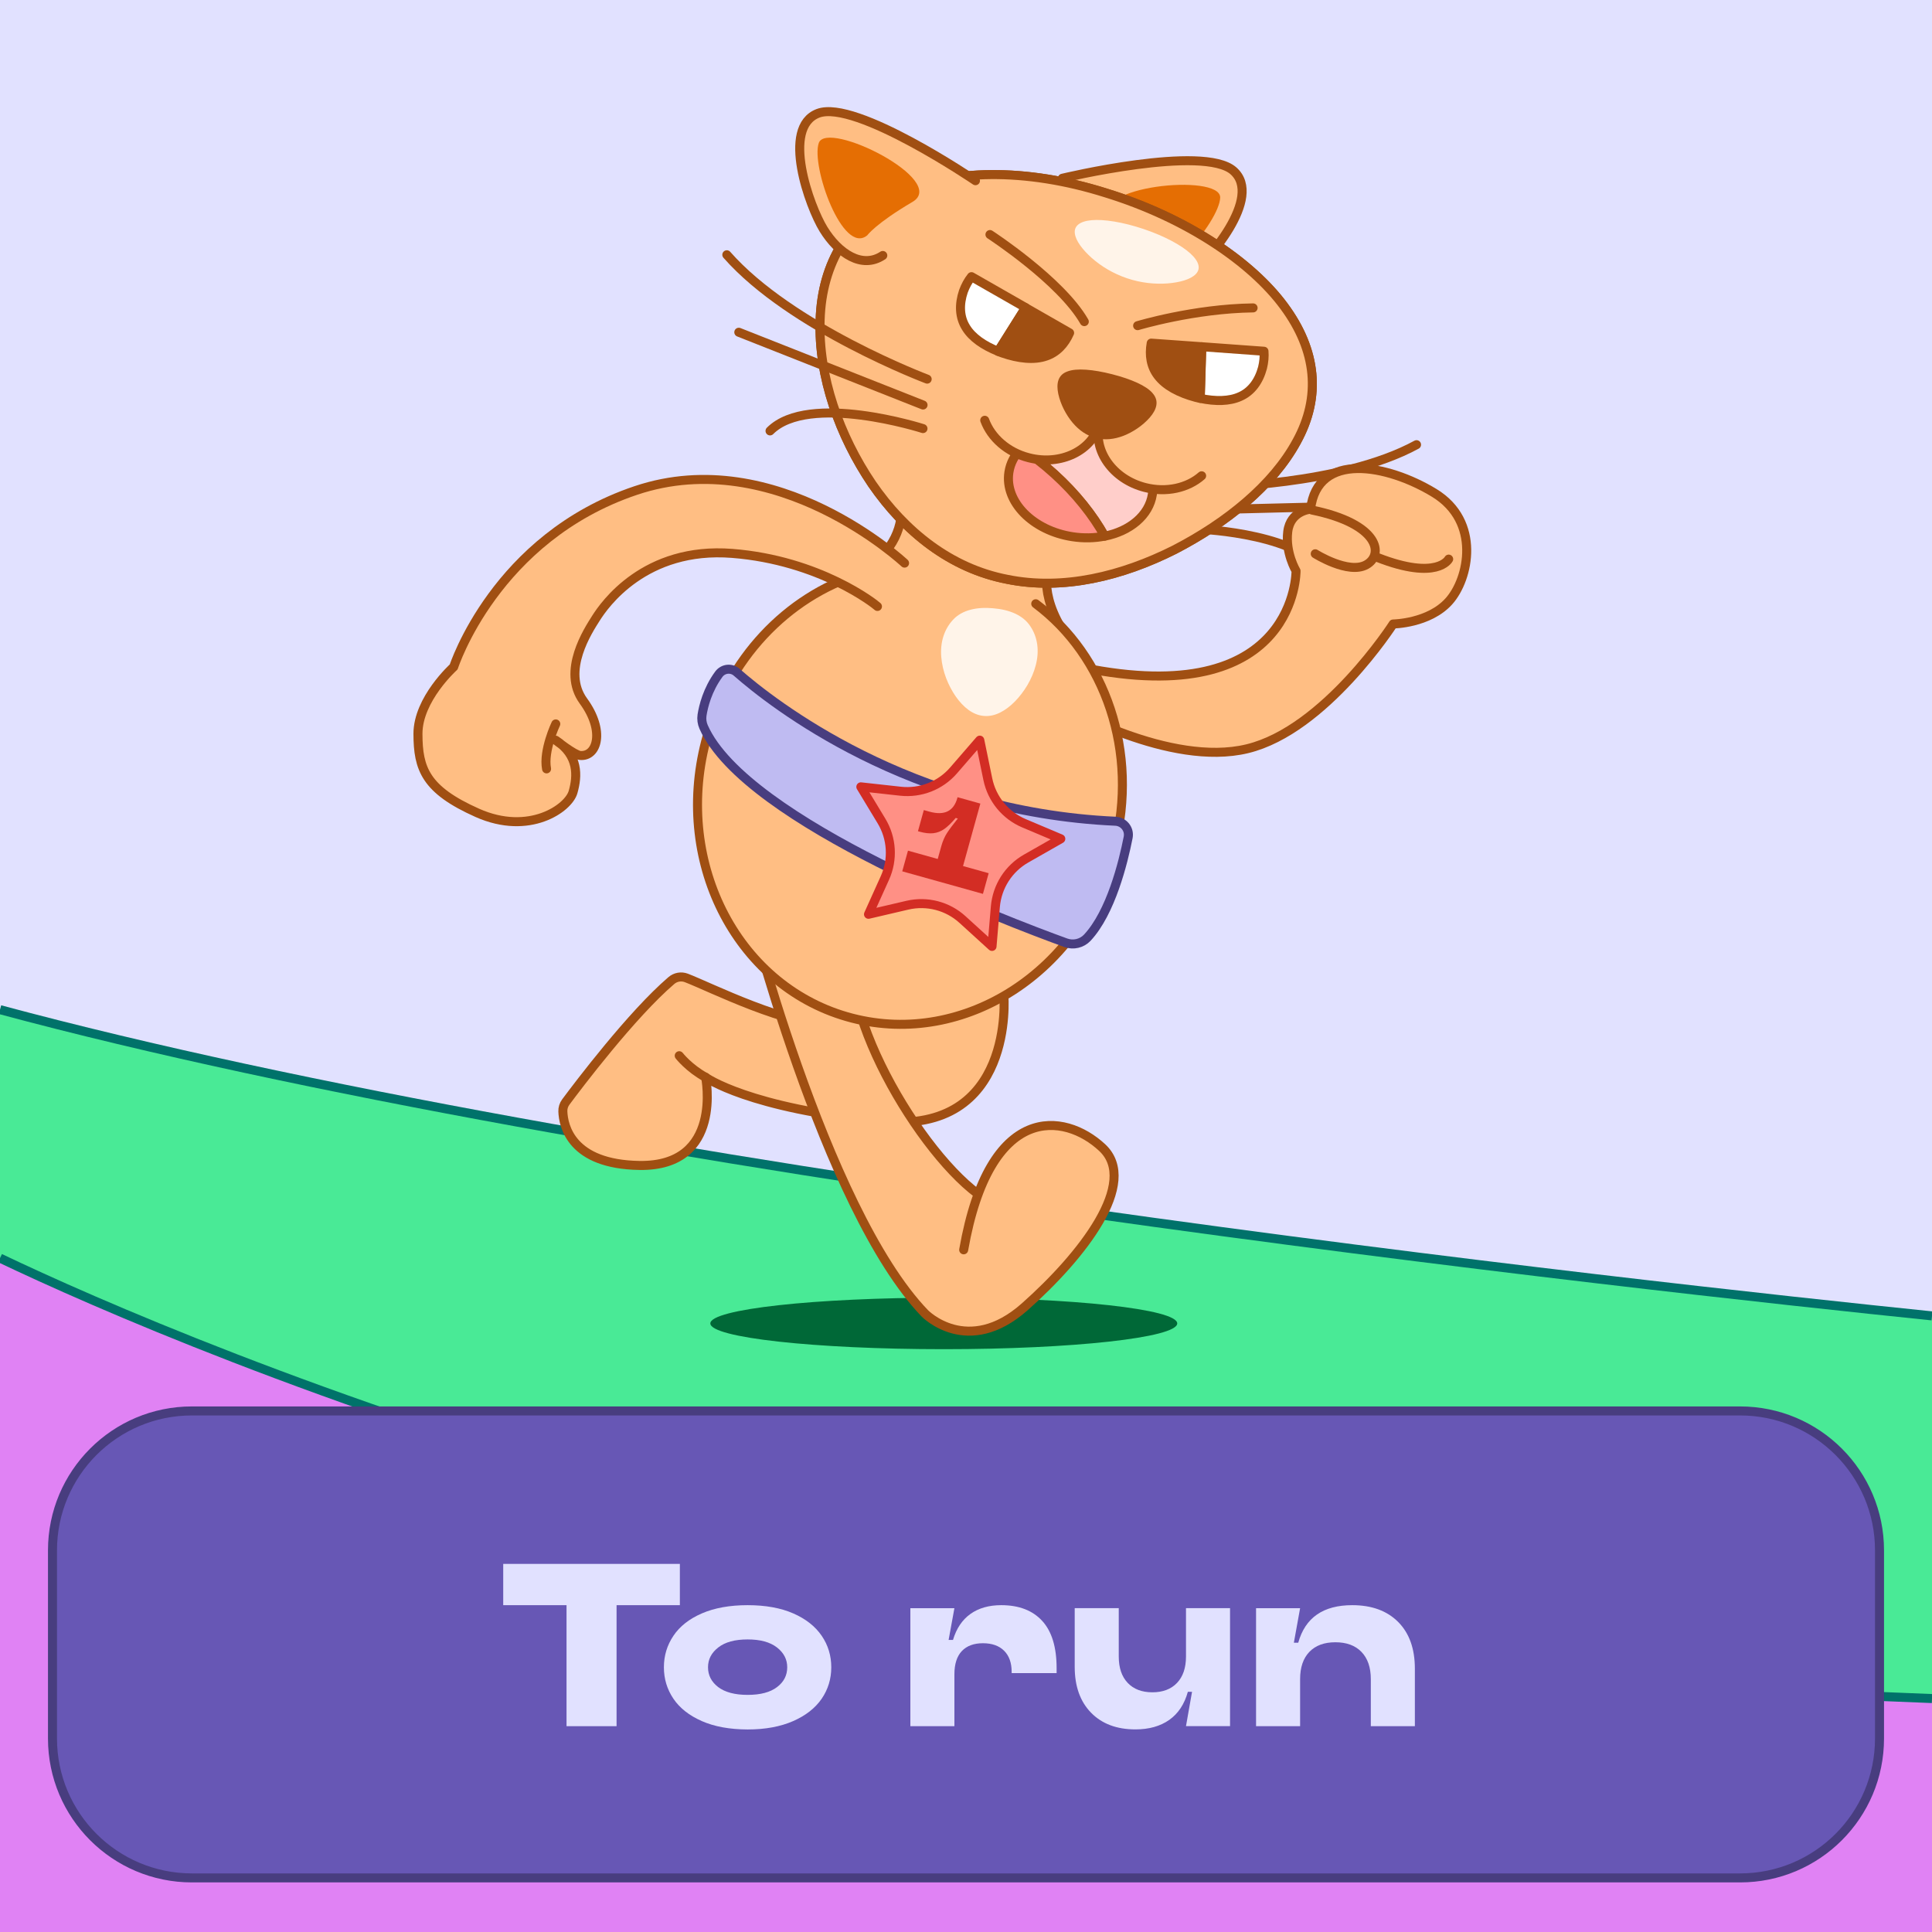
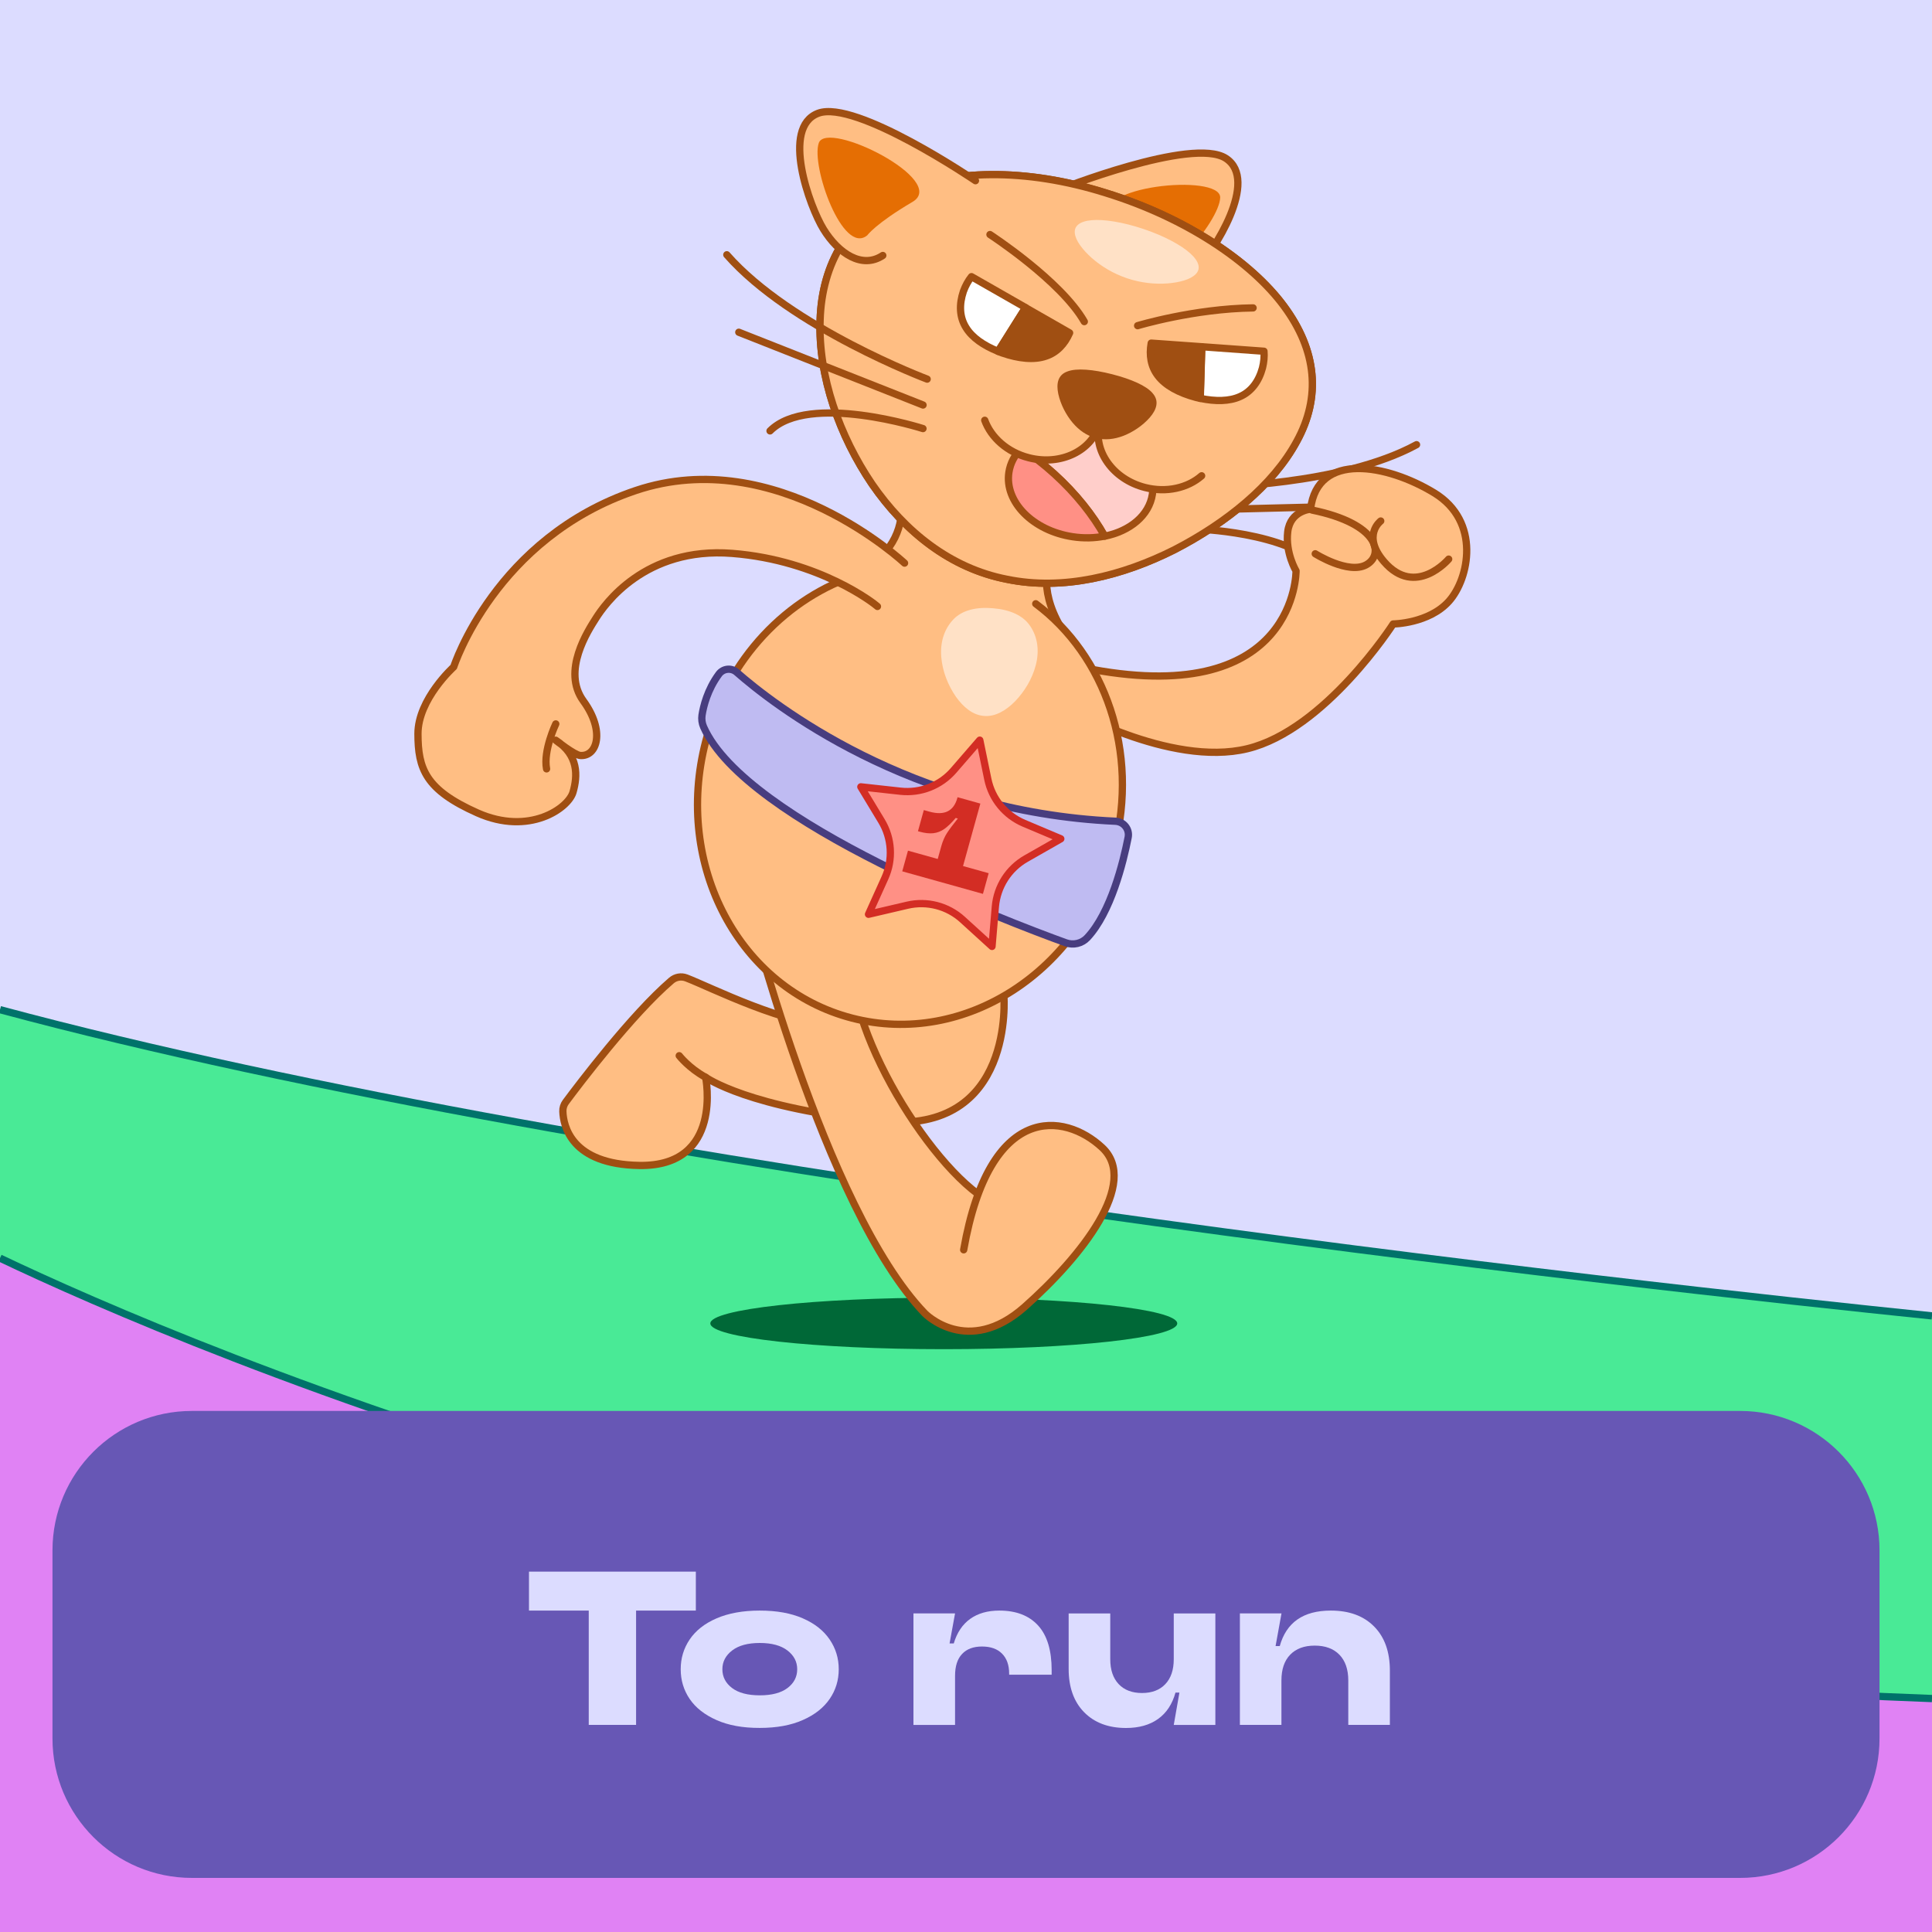
<svg xmlns="http://www.w3.org/2000/svg" version="1.1" id="Layer_1" x="0px" y="0px" viewBox="0 0 3000 3000" style="enable-background:new 0 0 3000 3000;" xml:space="preserve">
  <style type="text/css">
- 	.st0{fill:#E1E1FF;}
+ 	.st0{fill:#DCDCFF;}
	.st1{fill:#E082F4;}
	.st2{fill:#49EA96;}
- 	.st3{fill:none;stroke:#00726A;stroke-width:14;stroke-miterlimit:10;}
+ 	.st3{fill:none;stroke:#00726A;stroke-width:11.294;stroke-miterlimit:10;}
	.st4{fill:#006837;}
- 	.st5{fill:#FFBE83;stroke:#A04F12;stroke-width:14;stroke-linecap:round;stroke-linejoin:round;stroke-miterlimit:10;}
- 	.st6{fill:#6757B5;stroke:#483D7F;stroke-width:14;stroke-miterlimit:10;}
+ 	.st5{fill:#FFBE83;stroke:#A04F12;stroke-width:11.294;stroke-linecap:round;stroke-linejoin:round;stroke-miterlimit:10;}
+ 	.st6{fill:#6757B5;}
	.st7{opacity:0;fill:#FFE5D4;}
- 	.st8{fill:none;stroke:#A04F12;stroke-width:14;stroke-linecap:round;stroke-linejoin:round;stroke-miterlimit:10;}
+ 	.st8{fill:none;stroke:#A04F12;stroke-width:11.294;stroke-linecap:round;stroke-linejoin:round;stroke-miterlimit:10;}
	.st9{fill:#E56E03;}
- 	.st10{fill:#FFF4E9;}
- 	.st11{fill:#FFFFFF;stroke:#A04F12;stroke-width:14;stroke-linecap:round;stroke-linejoin:round;stroke-miterlimit:10;}
- 	.st12{fill:#A04F12;stroke:#A04F12;stroke-width:14;stroke-linecap:round;stroke-linejoin:round;stroke-miterlimit:10;}
- 	.st13{fill:#FFCECA;stroke:#A04F12;stroke-width:14;stroke-linecap:round;stroke-linejoin:round;stroke-miterlimit:10;}
- 	.st14{fill:#FF9085;stroke:#A04F12;stroke-width:14;stroke-linecap:round;stroke-linejoin:round;stroke-miterlimit:10;}
- 	.st15{fill:#A04F12;}
- 	.st16{fill:#BFBBF2;stroke:#483D7F;stroke-width:14;stroke-miterlimit:10;}
- 	.st17{fill:#FF9085;stroke:#D32D24;stroke-width:14;stroke-linecap:round;stroke-linejoin:round;stroke-miterlimit:10;}
- 	.st18{fill:#D32D24;}
+ 	.st10{opacity:0.65;}
+ 	.st11{fill:#FFF4E9;}
+ 	.st12{fill:#FFFFFF;stroke:#A04F12;stroke-width:11.294;stroke-linecap:round;stroke-linejoin:round;stroke-miterlimit:10;}
+ 	.st13{fill:#A04F12;stroke:#A04F12;stroke-width:11.294;stroke-linecap:round;stroke-linejoin:round;stroke-miterlimit:10;}
+ 	.st14{fill:#FFCECA;stroke:#A04F12;stroke-width:11.294;stroke-linecap:round;stroke-linejoin:round;stroke-miterlimit:10;}
+ 	.st15{fill:#FF9085;stroke:#A04F12;stroke-width:11.294;stroke-linecap:round;stroke-linejoin:round;stroke-miterlimit:10;}
+ 	.st16{fill:#A04F12;}
+ 	.st17{fill:#BFBBF2;stroke:#483D7F;stroke-width:11.294;stroke-miterlimit:10;}
+ 	.st18{fill:#FF9085;stroke:#D32D24;stroke-width:11.294;stroke-linecap:round;stroke-linejoin:round;stroke-miterlimit:10;}
+ 	.st19{fill:#D32D24;}
</style>
  <path class="st0" d="M3000,0H0v1567.8c939.6,252.8,2554.2,429.8,3000,475.5V0z" />
  <path class="st1" d="M0,3000h3000v-362.4C1414.9,2580.4,281.4,2087.8,0,1953.6V3000z" />
  <path class="st2" d="M0,1567.8v385.9c281.4,134.2,1414.9,626.7,3000,683.9v-594.3C2554.2,1997.6,939.6,1820.6,0,1567.8z" />
  <g>
    <path class="st3" d="M0,1953.6c281.4,134.2,1414.9,626.7,3000,683.9" />
    <path class="st3" d="M3000,2043.3c-445.8-45.8-2060.4-222.7-3000-475.5" />
  </g>
  <ellipse class="st4" cx="1465.5" cy="2055" rx="362.5" ry="40" />
  <g>
    <path class="st5" d="M1558.8,1546c0,0,18.1,215.5-189.3,195.3s-273.8-68.5-273.8-68.5s28.2,138.9-102.7,136.9   c-105.9-1.6-118.2-61.2-119-83.9c-0.2-5.2,1.4-10.3,4.5-14.5c19.6-26.4,102.5-136,164-188.7c6.4-5.5,15.3-7.1,23.2-4.1   c36.5,13.9,159.6,76.4,230.9,73.1c86.6-4,125.3-122.1,125.3-122.1L1558.8,1546z" />
    <path class="st5" d="M1496.4,1940.7c40.3-229.5,156.6-213.2,215-158.8c58.4,54.4-31.7,168.9-120.3,247.4   c-88.6,78.5-155,10.1-155,10.1c-157.1-163.1-277.9-646.4-277.9-646.4s200.7,5,177.4,44.3c-57.2,96.1,82.4,342.3,183.1,416.8" />
    <path class="st5" d="M1054.7,1639.3c0,0,15.1,19.4,41,33.5" />
  </g>
  <path class="st6" d="M2702,2916H298c-119.5,0-216.5-96.9-216.5-216.5v-292.1c0-119.5,96.9-216.5,216.5-216.5H2702  c119.5,0,216.5,96.9,216.5,216.5v292.1C2918.5,2819.1,2821.6,2916,2702,2916z" />
  <path class="st5" d="M1460.4,1048l221-28c-120.4-134.9-10.8-204.7-10.8-204.7l-140.4-36.4l-0.8-0.2L1389,742.2  c0,0,61.8,114.3-109,173.7l179.6,131.9l-0.1,0.3l0.5-0.1l0.4,0.3L1460.4,1048z" />
  <path class="st7" d="M1247.6,1320.9c-20.1,14.4-40.2,51.7-3.9,116.2c36.3,64.4,124.5,153.6,162.1,120  C1458.8,1509.8,1316.3,1271.6,1247.6,1320.9z" />
  <g>
    <g>
      <g>
        <path class="st8" d="M1882.6,756.2c0,0,199.7-1.8,317-65.7" />
        <line class="st8" x1="2147.5" y1="784.7" x2="1875.7" y2="791.5" />
        <path class="st8" d="M1864.7,821.9c0,0,164.3,6.7,196,75.2" />
      </g>
-       <path class="st5" d="M1649.6,276.8c0,0,218.9-52.6,265.6-11.6c46.6,41-39,140.4-71.4,165.4c-35.1,27-78.1,37-100.5,5.6" />
+       <path class="st5" d="M1642.4,295.2c0,0,209.2-83.3,261.2-49.3s-18.6,144.5-47.1,173.9c-30.9,31.7-72,47.8-98.7,19.9" />
      <path class="st9" d="M1773.5,414.2c0,0-5.7-21.6-47.2-73.1c-41.6-51.5,169.2-73,168.4-34.3    C1893.7,344.6,1797.8,457.8,1773.5,414.2z" />
      <g>
        <g>
-           <path class="st5" d="M2013.7,685.2c-37.1,68.7-109.7,126.9-190,168.4c-80.9,40.7-172.6,63.8-260,45.9      c-87.7-17-158.5-73.8-209.6-148c-50.2-74.2-83.7-166.7-80.6-254.8c2.6-88.2,45.2-158.7,123.3-196.2      c77-37.7,195.4-40.4,320.4-0.9c125.2,38.6,226,107.2,276.4,175.6C2045,544.5,2051.4,616.5,2013.7,685.2z" />
-           <path class="st5" d="M2013.7,685.2c-37.1,68.7-109.7,126.9-190,168.4c-80.9,40.7-172.6,63.8-260,45.9      c-87.7-17-158.5-73.8-209.6-148c-50.2-74.2-83.7-166.7-80.6-254.8c2.6-88.2,45.2-158.7,123.3-196.2      c77-37.7,195.4-40.4,320.4-0.9c125.2,38.6,226,107.2,276.4,175.6C2045,544.5,2051.4,616.5,2013.7,685.2z" />
+           <path class="st5" d="M2013.7,685.2c-37.1,68.7-109.7,126.9-190,168.4c-80.9,40.7-172.6,63.9-260.1,45.9      c-87.7-17-158.5-73.8-209.6-148c-50.2-74.2-83.7-166.8-80.5-254.8c2.7-88.2,45.2-158.7,123.3-196.2      c77-37.7,195.4-40.3,320.4-0.9c125.1,38.7,226,107.3,276.4,175.6C2045,544.5,2051.4,616.5,2013.7,685.2z" />
+           <path class="st5" d="M2013.7,685.2c-37.1,68.7-109.7,126.9-190,168.4c-80.9,40.7-172.6,63.9-260.1,45.9      c-87.7-17-158.5-73.8-209.6-148c-50.2-74.2-83.7-166.8-80.5-254.8c2.7-88.2,45.2-158.7,123.3-196.2      c77-37.7,195.4-40.3,320.4-0.9c125.1,38.7,226,107.3,276.4,175.6C2045,544.5,2051.4,616.5,2013.7,685.2z" />
        </g>
      </g>
-       <g>
-         <path class="st10" d="M1856.7,425.7c-8.1,8.3-24.9,12.9-43.8,14.4c-19.1,1.4-41-0.6-62.8-8c-21.8-7.3-40.5-18.9-54.9-31.6     c-14.1-12.6-24.8-26.5-26.2-38c-1.5-11.5,7.4-18.9,26.1-20.6c18.5-1.7,48.3,2.8,80.6,13.7c32.3,10.8,58.8,25.3,72.5,37.8     C1862.3,406.2,1864.9,417.4,1856.7,425.7z" />
+       <g class="st10">
+         <path class="st11" d="M1856.7,425.7c-8.1,8.3-24.9,12.9-43.8,14.4c-19.1,1.4-41-0.6-62.8-8c-21.8-7.3-40.5-18.9-54.9-31.6     c-14.1-12.6-24.8-26.5-26.2-38c-1.5-11.5,7.4-18.9,26.1-20.6c18.5-1.7,48.3,2.8,80.6,13.7c32.3,10.8,58.8,25.3,72.5,37.8     C1862.3,406.2,1864.9,417.4,1856.7,425.7z" />
      </g>
      <g>
        <g>
          <g>
-             <path class="st11" d="M1508.5,429.6c-5.2,6.5-9.3,14.1-12.5,22.7c-6.9,20.4-6.3,40.2,4.2,56.7c9.4,15.2,27,27.5,49.6,36.5       l42.7-67.9L1508.5,429.6z" />
-             <path class="st12" d="M1624.2,553c16.8-5.6,29-18.6,36.7-36.1l-68.3-39.1l-42.7,67.9c2.1,0.8,4.2,1.7,6.4,2.4       C1581.9,557,1605.9,559.4,1624.2,553z" />
+             <path class="st12" d="M1508.5,429.6c-5.2,6.5-9.3,14.1-12.5,22.7c-6.9,20.4-6.3,40.2,4.2,56.7c9.4,15.2,27,27.5,49.6,36.5       l42.7-67.9L1508.5,429.6z" />
+             <path class="st13" d="M1624.2,553c16.8-5.6,29-18.6,36.7-36.1l-68.3-39.1l-42.7,67.9c2.1,0.8,4.2,1.7,6.4,2.4       C1581.9,557,1605.9,559.4,1624.2,553z" />
          </g>
        </g>
      </g>
      <g>
        <g>
          <g>
-             <path class="st11" d="M1962.7,545.4c0.7,8.2-0.1,16.9-2.3,25.8c-5.6,20.8-17.2,36.9-35.1,44.7c-16.2,7.3-37.8,7.7-61.5,2.7       l2.4-80.2L1962.7,545.4z" />
-             <path class="st12" d="M1797.9,583.2c-10.8-14.1-13.7-31.6-10.3-50.4l78.4,5.6l-2.4,80.2c-2.2-0.5-4.4-1-6.6-1.5       C1830.8,610.1,1809.6,598.8,1797.9,583.2z" />
+             <path class="st12" d="M1962.7,545.4c0.7,8.2-0.1,16.9-2.3,25.8c-5.6,20.8-17.2,36.9-35.1,44.7c-16.2,7.3-37.8,7.7-61.5,2.7       l2.4-80.2L1962.7,545.4z" />
+             <path class="st13" d="M1797.9,583.2c-10.8-14.1-13.7-31.6-10.3-50.4l78.4,5.6l-2.4,80.2c-2.2-0.5-4.4-1-6.6-1.5       C1830.8,610.1,1809.6,598.8,1797.9,583.2z" />
          </g>
        </g>
      </g>
      <path class="st5" d="M1514.7,280.6c0,0-186.2-126.6-244.3-104.7s-13.2,145.1,8.3,180c23.2,37.7,59.9,62.2,92.1,40.8" />
      <path class="st9" d="M1346.8,365.3c0,0,13-18.2,70-51.7c57.1-33.5-132.5-128.1-145.4-91.6C1259,257.6,1308.6,397.4,1346.8,365.3z" />
      <g>
        <path class="st8" d="M1439.7,588.7c0,0-211.4-79.6-311.1-193.1" />
        <line class="st8" x1="1147.2" y1="515.9" x2="1433.3" y2="628.9" />
        <path class="st8" d="M1433.2,665.5c0,0-177.2-56.8-237.5,3.6" />
      </g>
      <g>
-         <path class="st13" d="M1690.7,667.6c-42.4-6.5-82,5.5-104.8,28.6c17.3,11.4,34.5,24.7,51.2,39.8c33.6,30.5,60.2,64,78.3,96.6     c39.1-7.8,69-32.2,74-65C1796.4,721.8,1752.2,677,1690.7,667.6z" />
-         <path class="st14" d="M1637.1,735.9c-16.6-15.1-33.9-28.4-51.2-39.8c-10.3,10.4-17.1,23-19.3,37.3c-7,45.8,37.2,90.6,98.7,100     c17.5,2.7,34.5,2.2,50-0.9C1697.3,800,1670.7,766.4,1637.1,735.9z" />
+         <path class="st14" d="M1690.7,667.6c-42.4-6.5-82,5.5-104.8,28.6c17.3,11.4,34.5,24.7,51.2,39.8c33.6,30.5,60.2,64,78.3,96.6     c39.1-7.8,69-32.2,74-65C1796.4,721.8,1752.2,677,1690.7,667.6z" />
+         <path class="st15" d="M1637.1,735.9c-16.6-15.1-33.9-28.4-51.2-39.8c-10.3,10.4-17.1,23-19.3,37.3c-7,45.8,37.2,90.6,98.7,100     c17.5,2.7,34.5,2.2,50-0.9C1697.3,800,1670.7,766.4,1637.1,735.9z" />
      </g>
      <path class="st5" d="M1537.2,364.2c0,0,110.1,71.6,146.5,135.2" />
      <path class="st5" d="M1766.5,505.7c0,0,87.2-26.4,179.3-27.6" />
      <g>
        <path class="st5" d="M1707.3,657.5c-10.8,42.2-60,66.1-109.8,53.3c-33.4-8.5-58.6-31.4-68.4-58.2" />
        <path class="st5" d="M1707.3,657.5c-10.8,42.2,20.8,86.8,70.7,99.5c33.4,8.5,66.5,0.6,87.9-18.2" />
      </g>
-       <path class="st15" d="M1643.3,611.7c3.7,16.7,12.2,32.6,22.1,44.5c10.1,12,21.9,20.2,36.2,24c14.3,3.6,28.6,2,43.2-3.6    c14.4-5.7,29.4-15.5,40.7-28.4c11.1-12.9,14.5-26,4.3-37.6c-9.6-11.6-33.5-22-62.9-29.5c-29.4-7.5-55.3-9.8-69.4-4.3    C1643,581.9,1639.8,595.1,1643.3,611.7z" />
+       <path class="st16" d="M1643.3,611.7c3.7,16.7,12.2,32.6,22.1,44.5c10.1,12,21.9,20.2,36.2,24c14.3,3.6,28.6,2,43.2-3.6    c14.4-5.7,29.4-15.5,40.7-28.4c11.1-12.9,14.5-26,4.3-37.6c-9.6-11.6-33.5-22-62.9-29.5c-29.4-7.5-55.3-9.8-69.4-4.3    C1643,581.9,1639.8,595.1,1643.3,611.7z" />
    </g>
  </g>
  <g>
-     <path class="st0" d="M957.5,2680.4h-77.8v-187.9h-98.3v-64.1h274.3v64.1h-98.3V2680.4z" />
-     <path class="st0" d="M1089.8,2672.5c-19.6-8.6-34.3-20.2-44.1-34.7c-9.8-14.5-14.8-30.8-14.8-48.8s4.9-34.3,14.8-49   c9.8-14.6,24.5-26.2,44.1-34.7c19.6-8.5,43.3-12.8,71.1-12.8c27.8,0,51.5,4.3,70.9,12.8c19.4,8.5,34.1,20.1,44.1,34.7   c10,14.6,14.9,31,14.9,49s-5,34.3-14.9,48.8c-10,14.5-24.7,26.1-44.3,34.7c-19.6,8.6-43.1,13-70.7,13   C1133,2685.4,1109.3,2681.1,1089.8,2672.5z M1206.6,2619.7c10.6-8,15.8-18.3,15.8-30.8c0-12.2-5.3-22.5-16-30.8   c-10.7-8.3-25.9-12.4-45.5-12.4c-19.7,0-34.9,4.1-45.5,12.4c-10.7,8.3-16,18.5-16,30.8c0,12.5,5.3,22.7,15.8,30.8   c10.6,8,25.8,12.1,45.7,12.1C1180.8,2631.8,1196,2627.8,1206.6,2619.7z" />
-     <path class="st0" d="M1413.6,2680.4v-183.2h68.4l-9,49.3h6.8c5.3-17.8,14.3-31.2,27-40.3c12.7-9.1,28.7-13.7,47.9-13.7   c27.6,0,48.8,8.2,63.7,24.5c14.9,16.3,22.3,40.8,22.3,73.4v7.6h-69.8v-1.8c0-14.2-3.9-25.1-11.7-32.9c-7.8-7.8-18.8-11.7-32.9-11.7   c-14.2,0-25.1,4.1-32.8,12.2c-7.7,8.2-11.5,20.2-11.5,36v80.6H1413.6z" />
-     <path class="st0" d="M1694.2,2659.5c-16.9-17.3-25.4-41-25.4-71.3v-91.1h68.4v75.2c0,17.5,4.6,31.1,13.9,40.9   c9.2,9.7,22,14.6,38.3,14.6c16.3,0,29.1-4.9,38.3-14.6c9.2-9.7,13.9-23.3,13.9-40.9v-75.2h68.4v183.2h-68.4l9.4-53.3h-6.5   c-5.3,19.2-14.9,33.7-28.8,43.6c-13.9,9.8-31.4,14.8-52.6,14.8C1734.1,2685.4,1711.1,2676.8,1694.2,2659.5z" />
-     <path class="st0" d="M1950.4,2680.4v-183.2h68.4l-9.7,53.6h6.8c10.8-38.9,38.8-58.3,83.9-58.3c30.2,0,54,8.7,71.3,26.1   c17.3,17.4,25.9,41.6,25.9,72.5v89.3h-68.4v-73.1c0-18.2-4.9-32.3-14.6-42.3c-9.7-10-23.2-14.9-40.5-14.9s-30.7,5-40.3,14.9   c-9.6,10-14.4,24.1-14.4,42.3v73.1H1950.4z" />
+     <path class="st0" d="M987.6,2678.4h-73.4v-177.5h-92.8v-60.5h259.1v60.5h-92.8V2678.4z" />
+     <path class="st0" d="M1112.6,2670.9c-18.5-8.2-32.4-19.1-41.7-32.8c-9.3-13.7-13.9-29.1-13.9-46.1s4.6-32.4,13.9-46.2   c9.3-13.8,23.2-24.8,41.7-32.8c18.5-8,40.9-12.1,67.1-12.1c26.3,0,48.6,4,67,12.1c18.4,8,32.2,19,41.6,32.8   c9.4,13.8,14.1,29.2,14.1,46.2s-4.7,32.4-14.1,46.1c-9.4,13.7-23.3,24.7-41.8,32.8c-18.5,8.2-40.7,12.2-66.8,12.2   C1153.4,2683.2,1131,2679.1,1112.6,2670.9z M1222.9,2621.1c10-7.6,15-17.3,15-29.1c0-11.6-5-21.3-15.1-29.1   c-10.1-7.8-24.4-11.7-43-11.7c-18.6,0-32.9,3.9-43,11.7c-10.1,7.8-15.1,17.5-15.1,29.1c0,11.8,5,21.5,15,29.1   c10,7.6,24.4,11.4,43.2,11.4C1198.5,2632.5,1212.9,2628.7,1222.9,2621.1z" />
+     <path class="st0" d="M1418.4,2678.4v-173.1h64.6l-8.5,46.6h6.5c5-16.8,13.5-29.5,25.5-38.1c12-8.6,27.1-12.9,45.2-12.9   c26.1,0,46.1,7.7,60.2,23.1c14.1,15.4,21.1,38.5,21.1,69.4v7.1h-66v-1.7c0-13.4-3.7-23.7-11.1-31.1c-7.4-7.4-17.7-11-31.1-11   c-13.4,0-23.7,3.9-30.9,11.6c-7.3,7.7-10.9,19-10.9,34v76.2H1418.4z" />
+     <path class="st0" d="M1683.4,2658.7c-16-16.3-24-38.8-24-67.3v-86h64.6v71.1c0,16.5,4.4,29.4,13.1,38.6   c8.7,9.2,20.8,13.8,36.2,13.8c15.4,0,27.5-4.6,36.2-13.8c8.7-9.2,13.1-22,13.1-38.6v-71.1h64.6v173.1h-64.6l8.8-50.3h-6.1   c-5,18.1-14.1,31.8-27.2,41.1c-13.1,9.3-29.7,13.9-49.6,13.9C1721.1,2683.2,1699.4,2675,1683.4,2658.7z" />
+     <path class="st0" d="M1925.3,2678.4v-173.1h64.6l-9.2,50.7h6.5c10.2-36.7,36.6-55.1,79.2-55.1c28.6,0,51,8.2,67.3,24.7   c16.3,16.4,24.5,39.3,24.5,68.5v84.3h-64.6v-69c0-17.2-4.6-30.5-13.8-40c-9.2-9.4-21.9-14.1-38.3-14.1c-16.3,0-29,4.7-38.1,14.1   c-9.1,9.4-13.6,22.7-13.6,40v69H1925.3z" />
  </g>
  <g>
    <path class="st5" d="M1651.7,1096.4c0,0,164.5,95.6,285.2,66.2c120.8-29.3,226.4-193.7,226.4-193.7s55.4-0.5,86.6-35.3   c31.2-34.8,50-123.8-22.8-168.2s-181.5-65-192.1,25.3c0,0-31.4,2.1-35.4,34.9s12.9,60.9,12.9,60.9s1.9,211.5-316.5,153   L1651.7,1096.4z" />
    <path class="st5" d="M2042.3,859.9c0,0,51.4,32.4,79.2,17.1c27.8-15.3,21.1-63.4-84.2-85" />
-     <path class="st5" d="M2249.5,868.2c0,0-17.6,33.8-110.2-2.4" />
+     <path class="st5" d="M2144,809c0,0-29.9,22.4,5,63c49,57,100.5-3.8,100.5-3.8" />
  </g>
  <path class="st5" d="M1608.3,937.5c107.7,80.5,160.6,229.7,122,378.7c-49.7,191.6-232.1,310.1-407.3,264.7  c-175.3-45.5-277-237.6-227.3-429.3c33.5-129,127.1-224.9,238.2-259.9c14.9-4.7,30-8.3,45.4-10.7" />
-   <g>
-     <path class="st10" d="M1608.4,1032.7c-5.6,21.9-18.1,41.8-32.4,56.5c-14.4,14.6-31.2,24.1-48.2,22.5c-17.1-1.3-32-13.5-43.8-30.3   c-11.6-16.9-20.6-38.6-22.4-61.2c-1.9-22.6,4.4-43.1,18.5-58.1c13.9-14.9,36.6-19.9,61.8-17.6c25.3,2,46.7,10.7,57.9,27.8   C1611.4,989.5,1614.1,1010.8,1608.4,1032.7z" />
+   <g class="st10">
+     <path class="st11" d="M1608.4,1032.7c-5.6,21.9-18.1,41.8-32.4,56.5c-14.4,14.6-31.2,24.1-48.2,22.5c-17.1-1.3-32-13.5-43.8-30.3   c-11.6-16.9-20.6-38.6-22.4-61.2c-1.9-22.6,4.4-43.1,18.5-58.1c13.9-14.9,36.6-19.9,61.8-17.6c25.3,2,46.7,10.7,57.9,27.8   C1611.4,989.5,1614.1,1010.8,1608.4,1032.7z" />
  </g>
  <g>
    <path class="st5" d="M1404.6,874.4c0,0-198.7-186.2-417.2-112.8s-282.9,274-282.9,274s-55.6,50-55.5,103.9   c0.1,54.2,11.6,86.8,92.2,122.7s141.5-7.2,148.6-32.2c7.2-25.1,9-57.3-26.9-80.6c0,0,29,22.9,38,23.7c26.5,2.2,39-38,5-84.6   c-34-46.6,7.2-109.2,19.7-128.9c12.5-19.7,75.2-111,211.3-100.3s222,78.8,225.6,82.4" />
    <path class="st5" d="M863,1124.1c0,0-19.7,41.2-14.3,69.8" />
  </g>
-   <path class="st16" d="M1144,1043.9c55,48.3,268.4,216.8,588,231.3c12.9,0.6,22.3,12.4,19.8,25.1c-7.7,39.3-26.9,116.5-63.4,155.7  c-8.5,9.1-21.8,12.2-33.5,7.9c-88.9-32.2-496.7-186.9-562.3-335c-2.6-5.8-3.4-12.2-2.5-18.4c2.1-13.5,8.3-39.4,26.1-63.6  C1122.8,1037.9,1135.7,1036.5,1144,1043.9z" />
-   <path class="st17" d="M1521.4,1149.3l12.5,60.7c6.3,30.6,27.3,56.2,56.2,68.4l57.1,24.1l-53.9,30.7c-27.2,15.5-45,43.4-47.7,74.6  l-5.2,61.8l-45.8-41.7c-23.1-21.1-55.2-29.4-85.6-22.3l-60.4,14.1l25.5-56.5c12.9-28.5,10.9-61.5-5.3-88.3l-32.1-53.1l61.6,6.8  c31.1,3.4,61.9-8.6,82.4-32.3L1521.4,1149.3z" />
+   <path class="st17" d="M1144,1043.9c55,48.3,268.4,216.8,588,231.3c12.9,0.6,22.3,12.4,19.8,25.1c-7.7,39.3-26.9,116.5-63.4,155.7  c-8.5,9.1-21.8,12.2-33.5,7.9c-88.9-32.2-496.7-186.9-562.3-335c-2.6-5.8-3.4-12.2-2.5-18.4c2.1-13.5,8.3-39.4,26.1-63.6  C1122.8,1037.9,1135.7,1036.5,1144,1043.9z" />
+   <path class="st18" d="M1521.4,1149.3l12.5,60.7c6.3,30.6,27.3,56.2,56.2,68.4l57.1,24.1l-53.9,30.7c-27.2,15.5-45,43.4-47.7,74.6  l-5.2,61.8l-45.8-41.7c-23.1-21.1-55.2-29.4-85.6-22.3l-60.4,14.1l25.5-56.5c12.9-28.5,10.9-61.5-5.3-88.3l-32.1-53.1l61.6,6.8  c31.1,3.4,61.9-8.6,82.4-32.3L1521.4,1149.3z" />
  <g>
-     <path class="st18" d="M1495.4,1344.8l39.8,11.1l-8.9,32.1L1401,1353l8.9-32.1l46.2,12.9l5.6-20.1c2.2-7.7,5.1-14.5,8.8-20.2   c3.7-5.7,9.3-13.2,16.8-22.5l-3.3-0.9c-6.3,7.5-12.2,13.2-17.5,17c-5.4,3.8-11.1,6-17.2,6.7c-6.1,0.7-13.2-0.1-21.5-2.4l-2.4-0.7   l9.1-32.8l8.7,2.4c23.2,6.5,37.7-0.6,43.4-21.3l0.3-1.1l35.4,9.9L1495.4,1344.8z" />
+     <path class="st19" d="M1495.4,1344.8l39.8,11.1l-8.9,32.1L1401,1353l8.9-32.1l46.2,12.9l5.6-20.1c2.2-7.7,5.1-14.5,8.8-20.2   c3.7-5.7,9.3-13.2,16.8-22.5l-3.3-0.9c-6.3,7.5-12.2,13.2-17.5,17c-5.4,3.8-11.1,6-17.2,6.7c-6.1,0.7-13.2-0.1-21.5-2.4l-2.4-0.7   l9.1-32.8l8.7,2.4c23.2,6.5,37.7-0.6,43.4-21.3l0.3-1.1l35.4,9.9L1495.4,1344.8z" />
  </g>
</svg>
